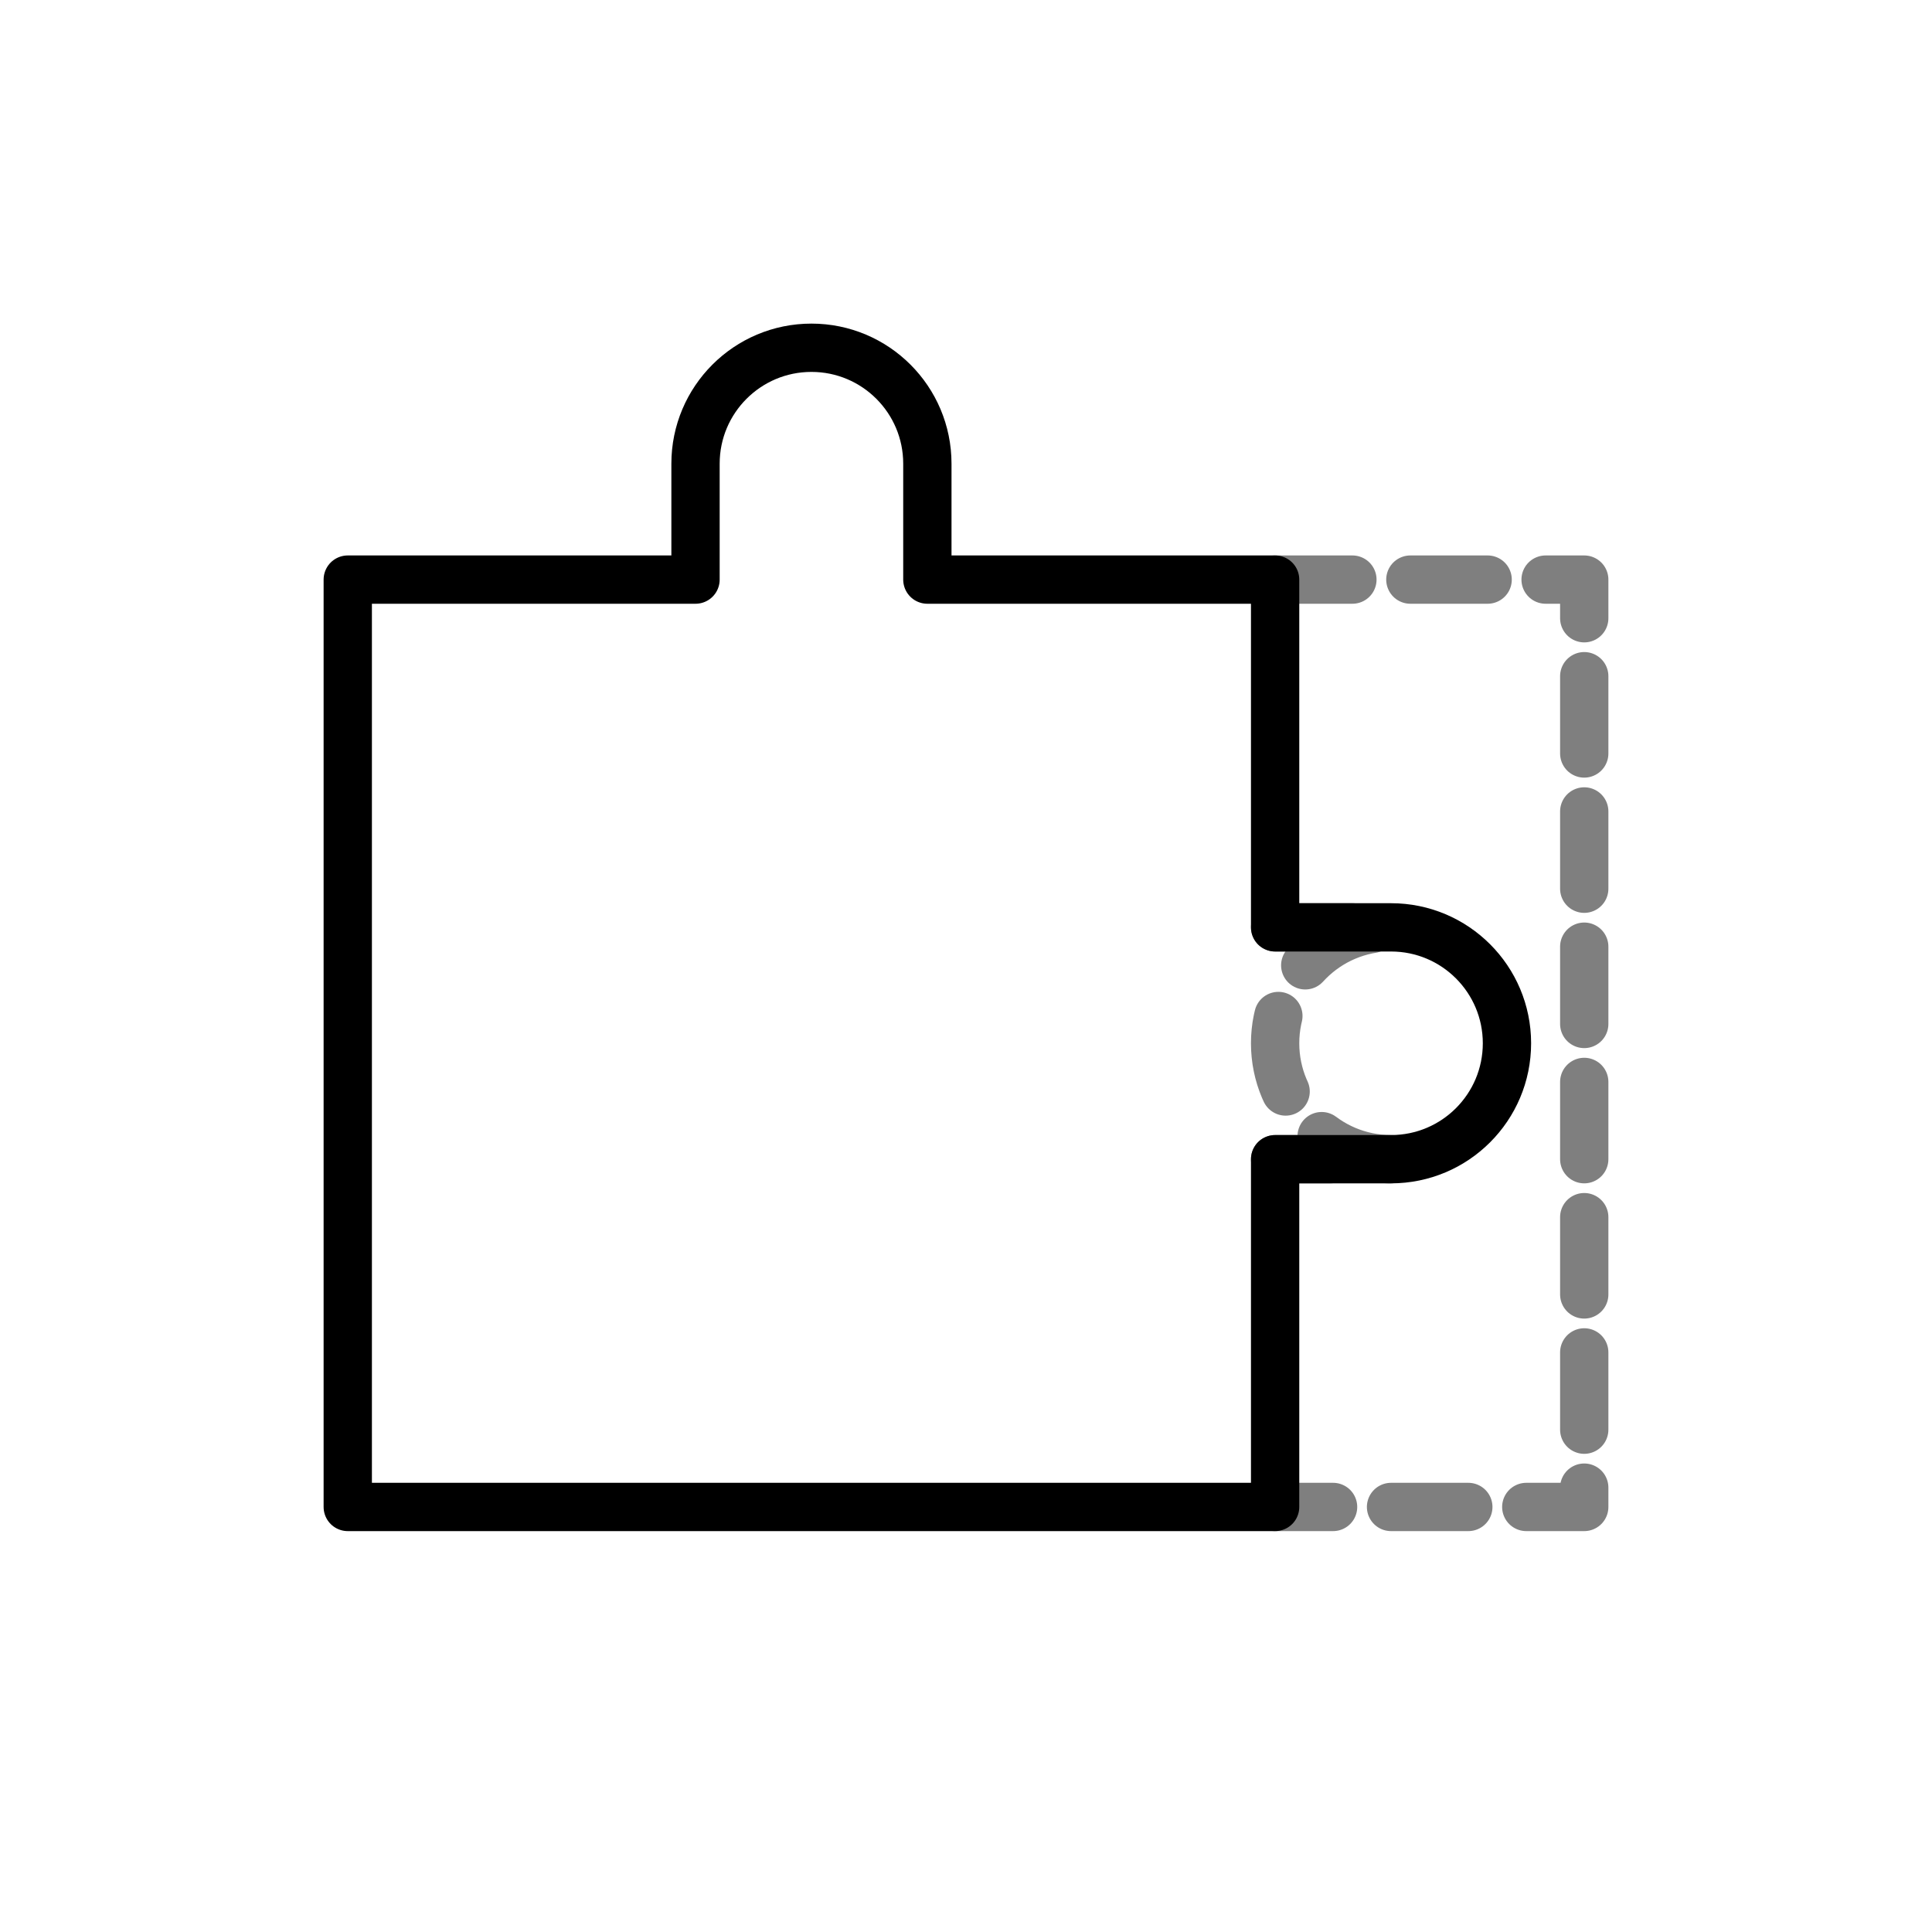
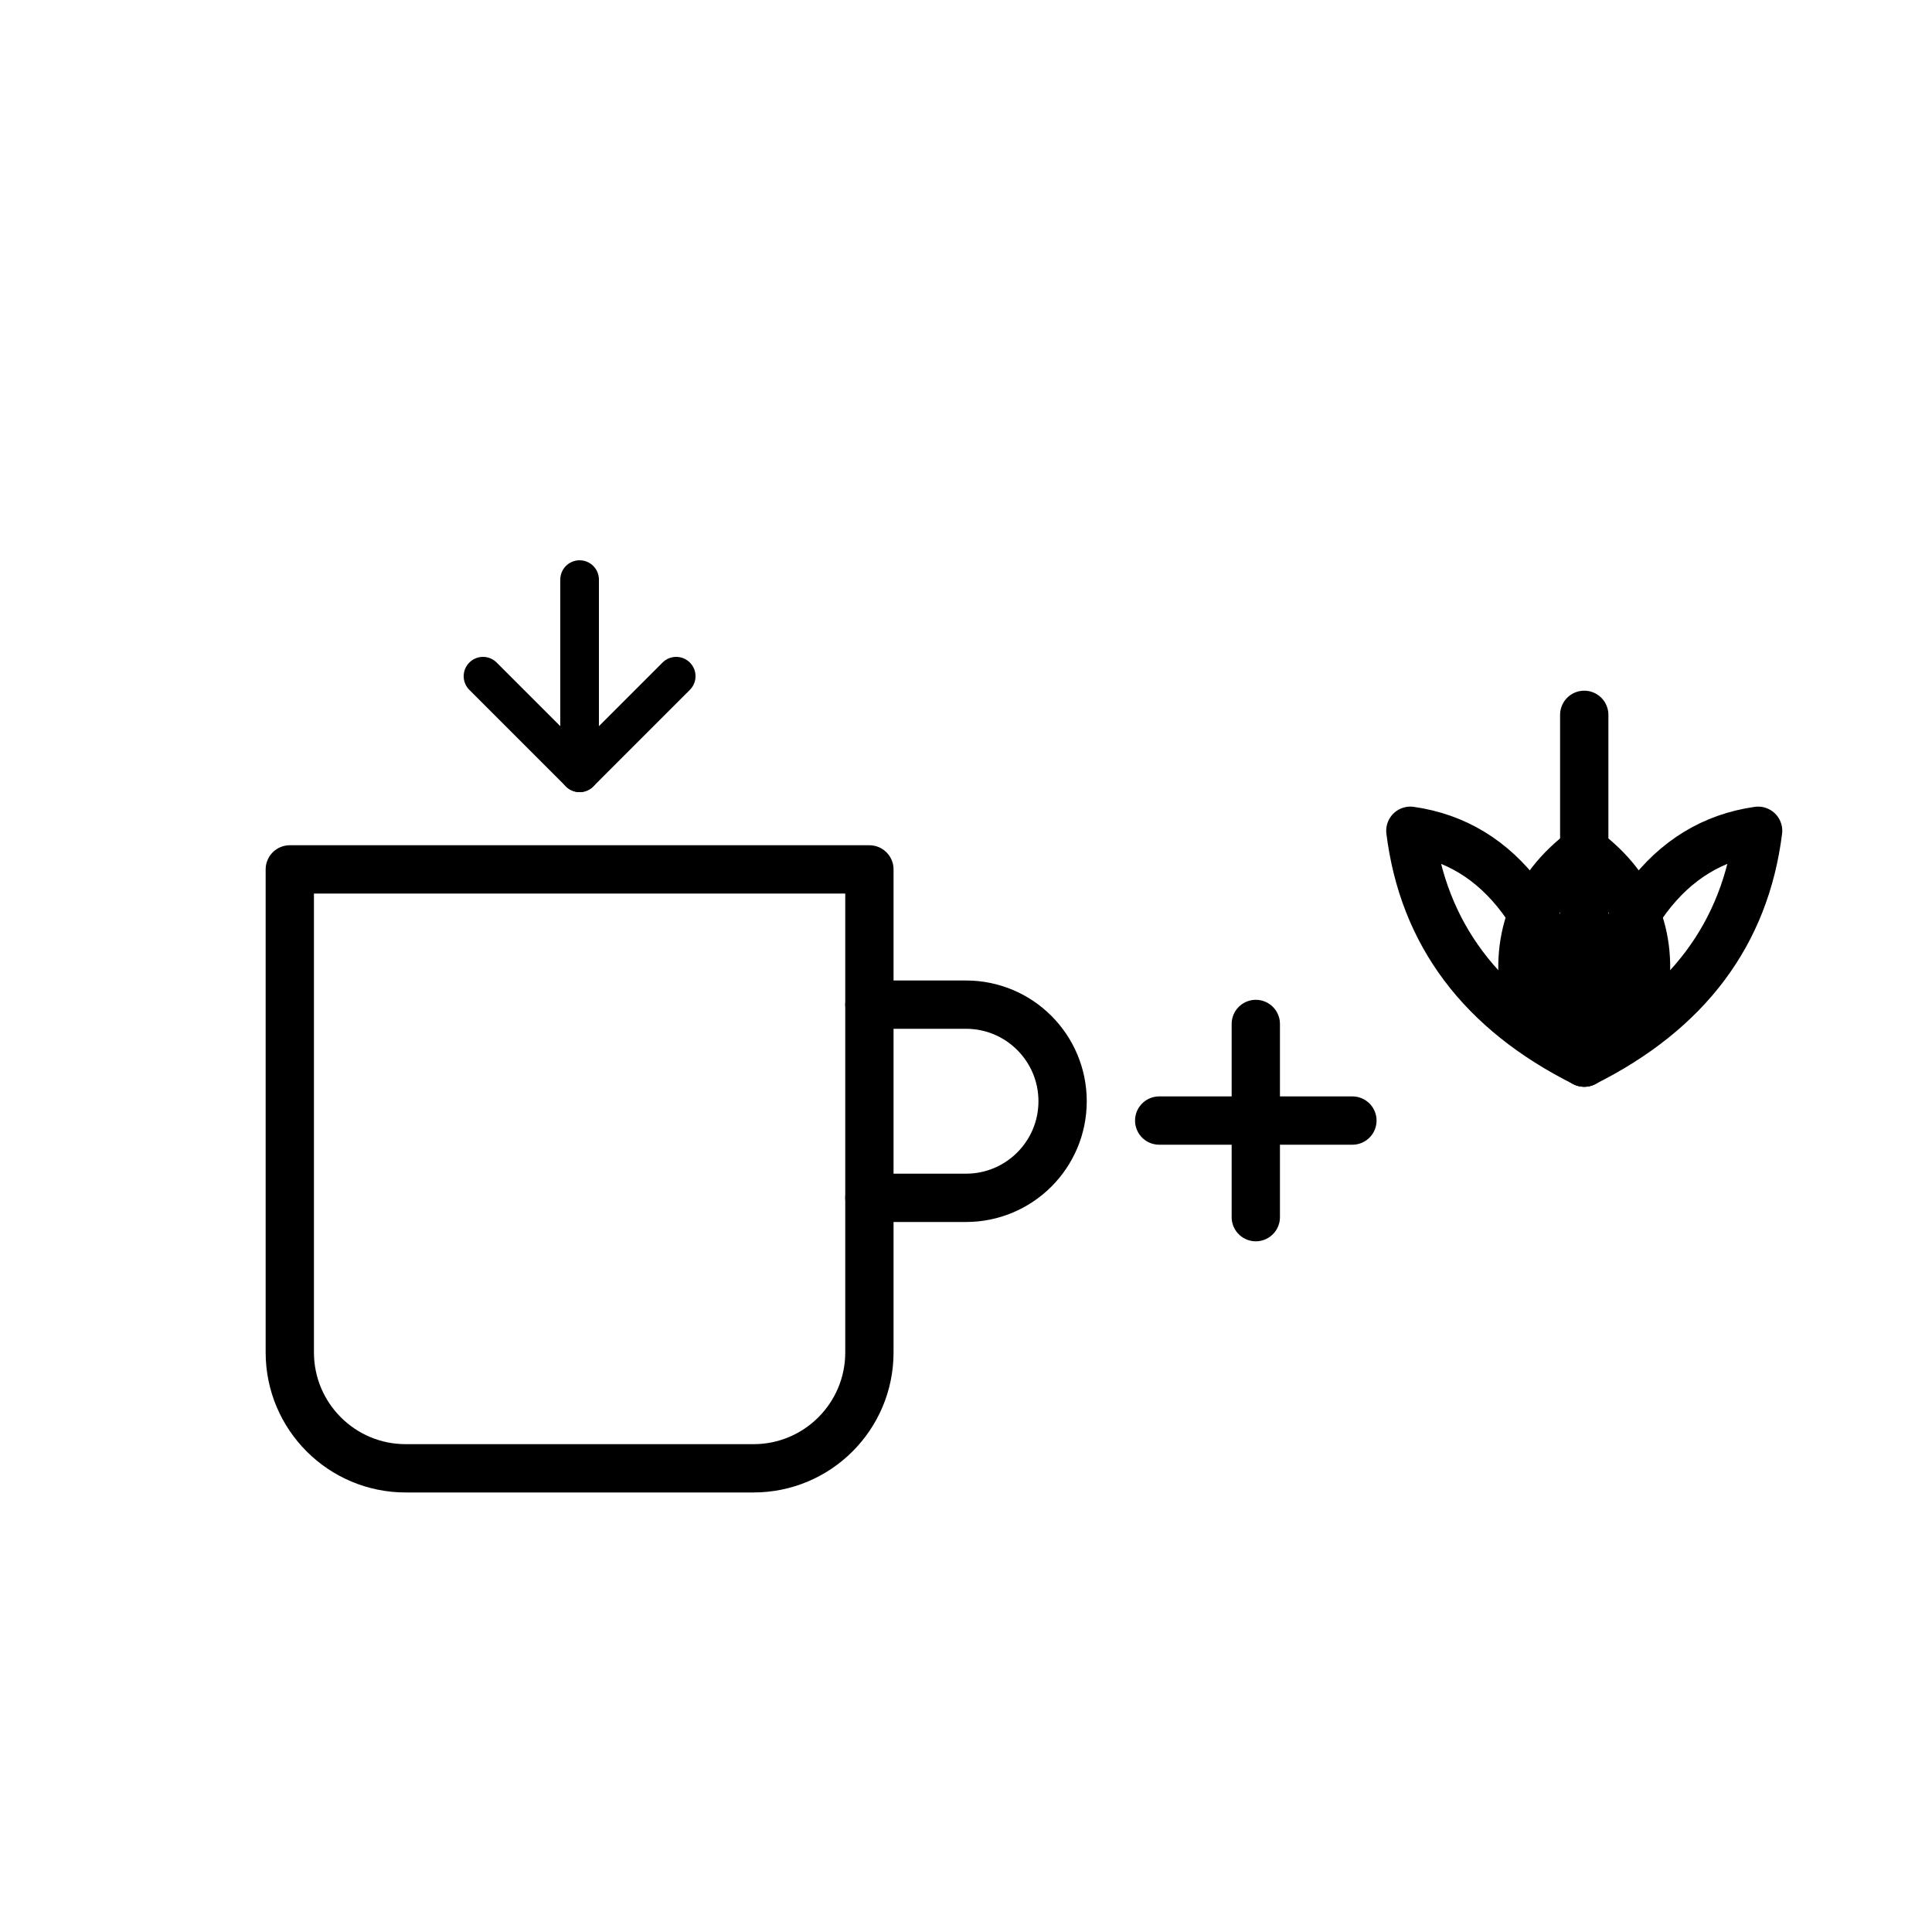
<svg xmlns="http://www.w3.org/2000/svg" viewBox="0 0 100 100" fill="none" stroke="currentColor" stroke-width="2.5" stroke-linecap="round" stroke-linejoin="round">
-   <path d="M18 30 h18 v-6 a6 6 0 0 1 12 0 v6 h18 v18 h6 a6 6 0 0 1 0 12 h-6 v18 h-48 z" />
-   <path d="M66 30 h16 v48 h-16" stroke-dasharray="4 3" opacity="0.5" />
-   <path d="M66 48 h6 a6 6 0 0 0 0 12 h-6" stroke-dasharray="4 3" opacity="0.5" />
+   <path d="M15 45 h30 v25 a6 6 0 0 1 -6 6 h-18 a6 6 0 0 1 -6 -6 z" />
+   <path d="M45 52 h5 a5 5 0 0 1 0 10 h-5" />
+   <line x1="60" y1="58" x2="70" y2="58" />
+   <line x1="65" y1="53" x2="65" y2="63" />
+   <path d="M82 55 q-8 -4 -9 -12 q7 1 9 12" />
+   <path d="M82 55 q8 -4 9 -12 q-7 1 -9 12" />
+   <path d="M82 55 q0 -8 0 -18" />
+   <path d="M82 44 q-4 3 -3 8" />
+   <path d="M82 44 q4 3 3 8" />
+   <path d="M30 40 v-10" stroke-width="2" />
+   <path d="M25 35 l5 5 l5 -5" stroke-width="2" />
</svg>
